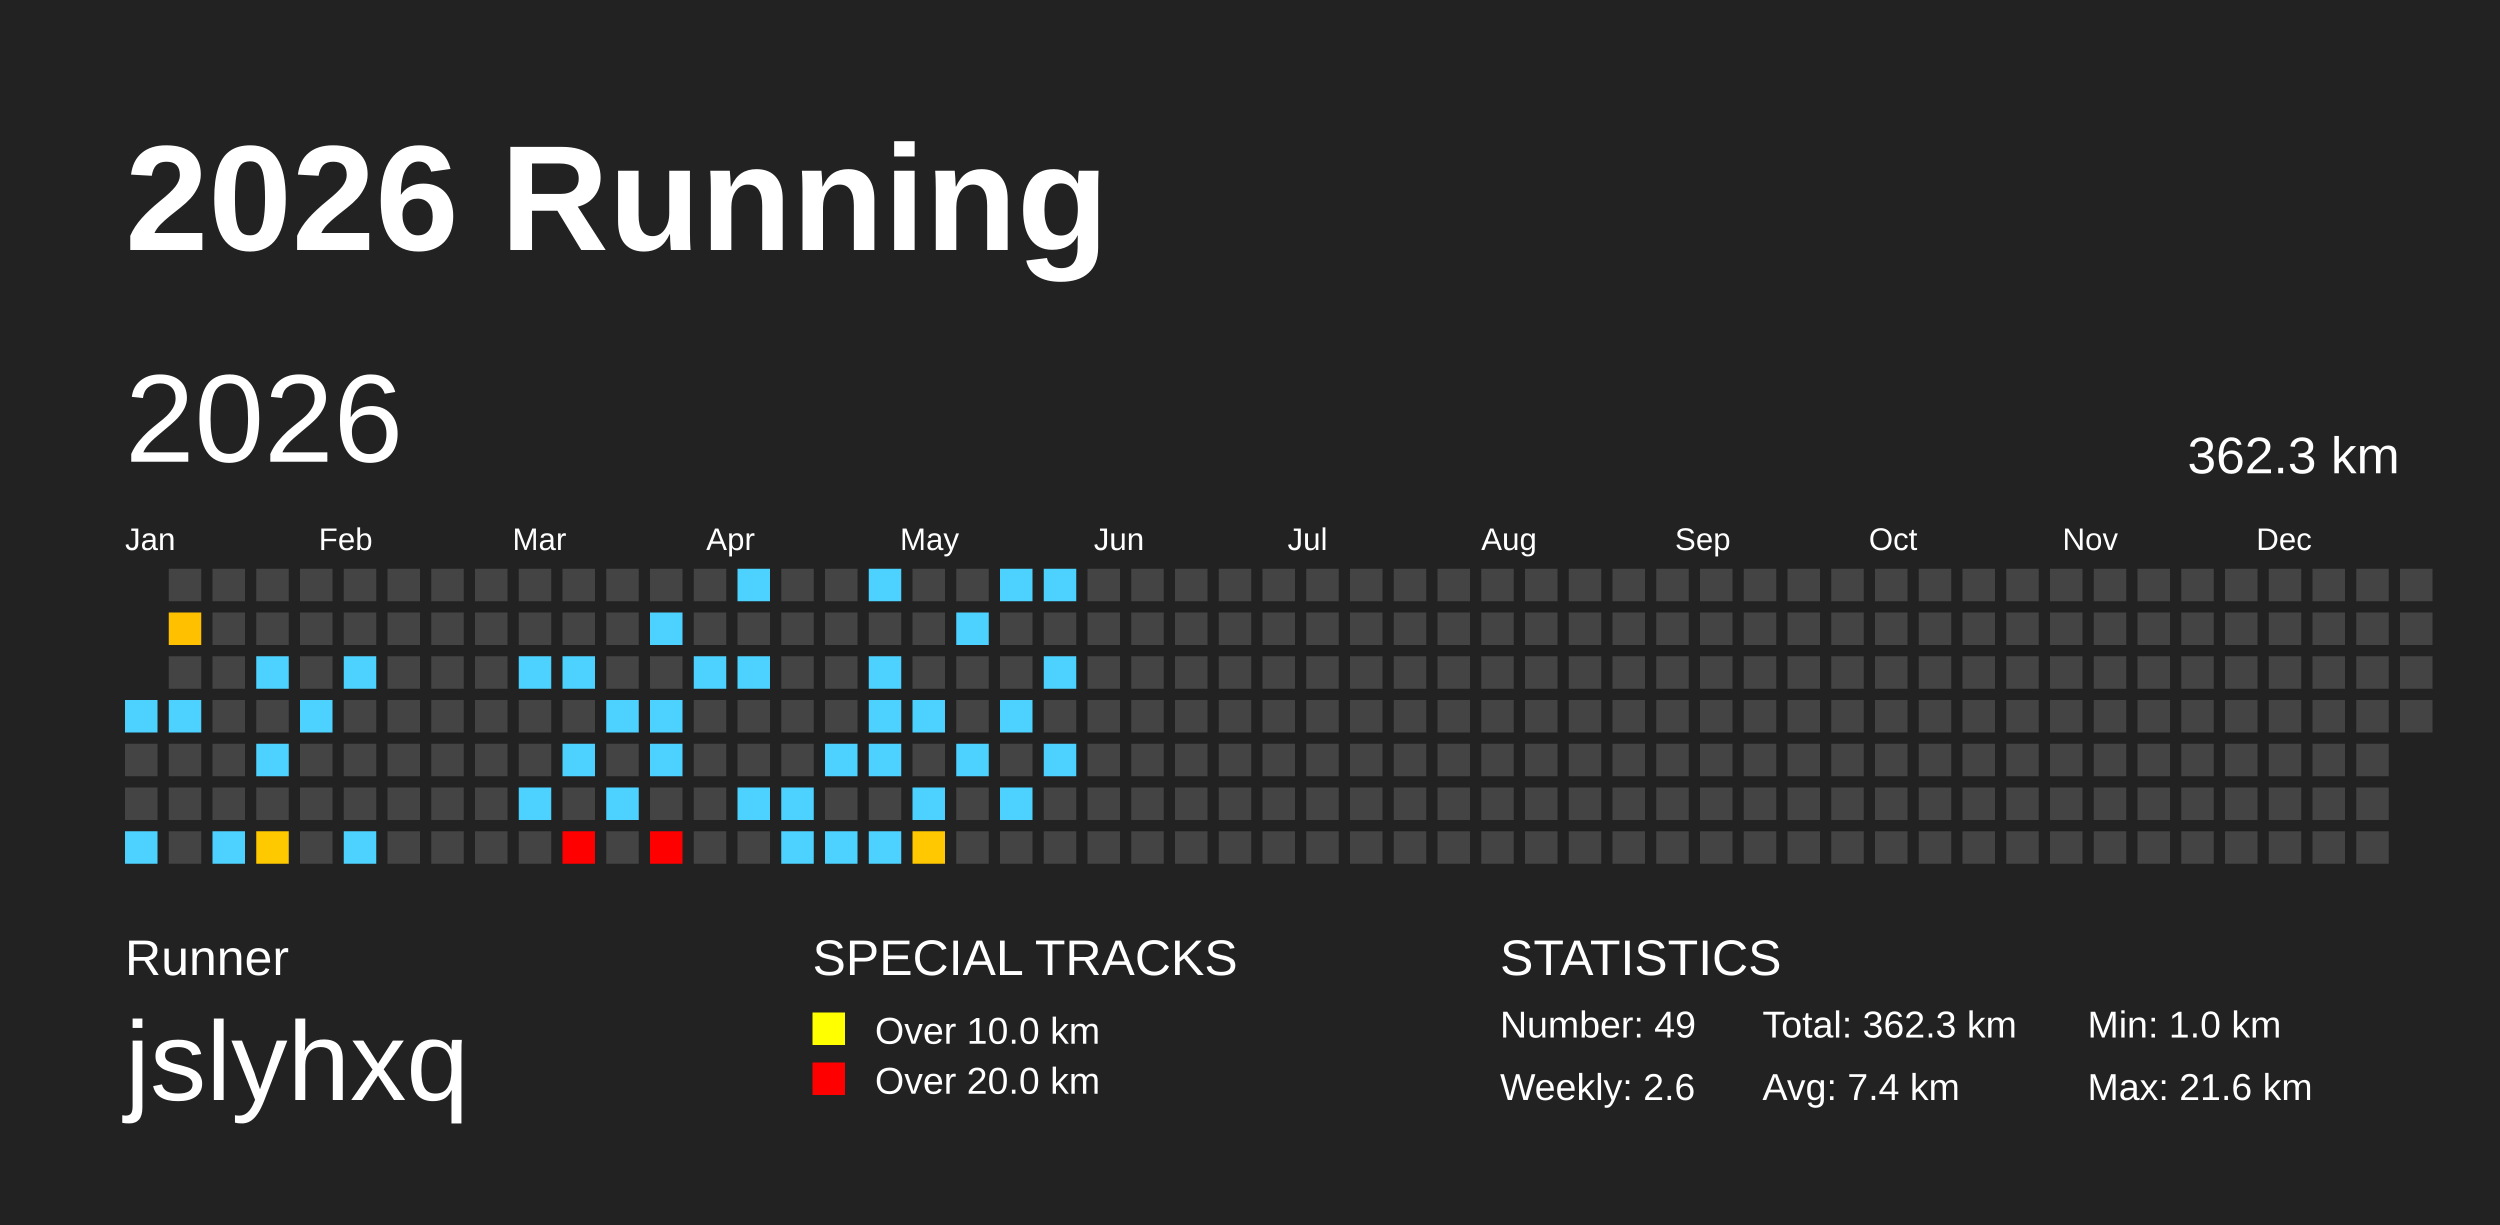
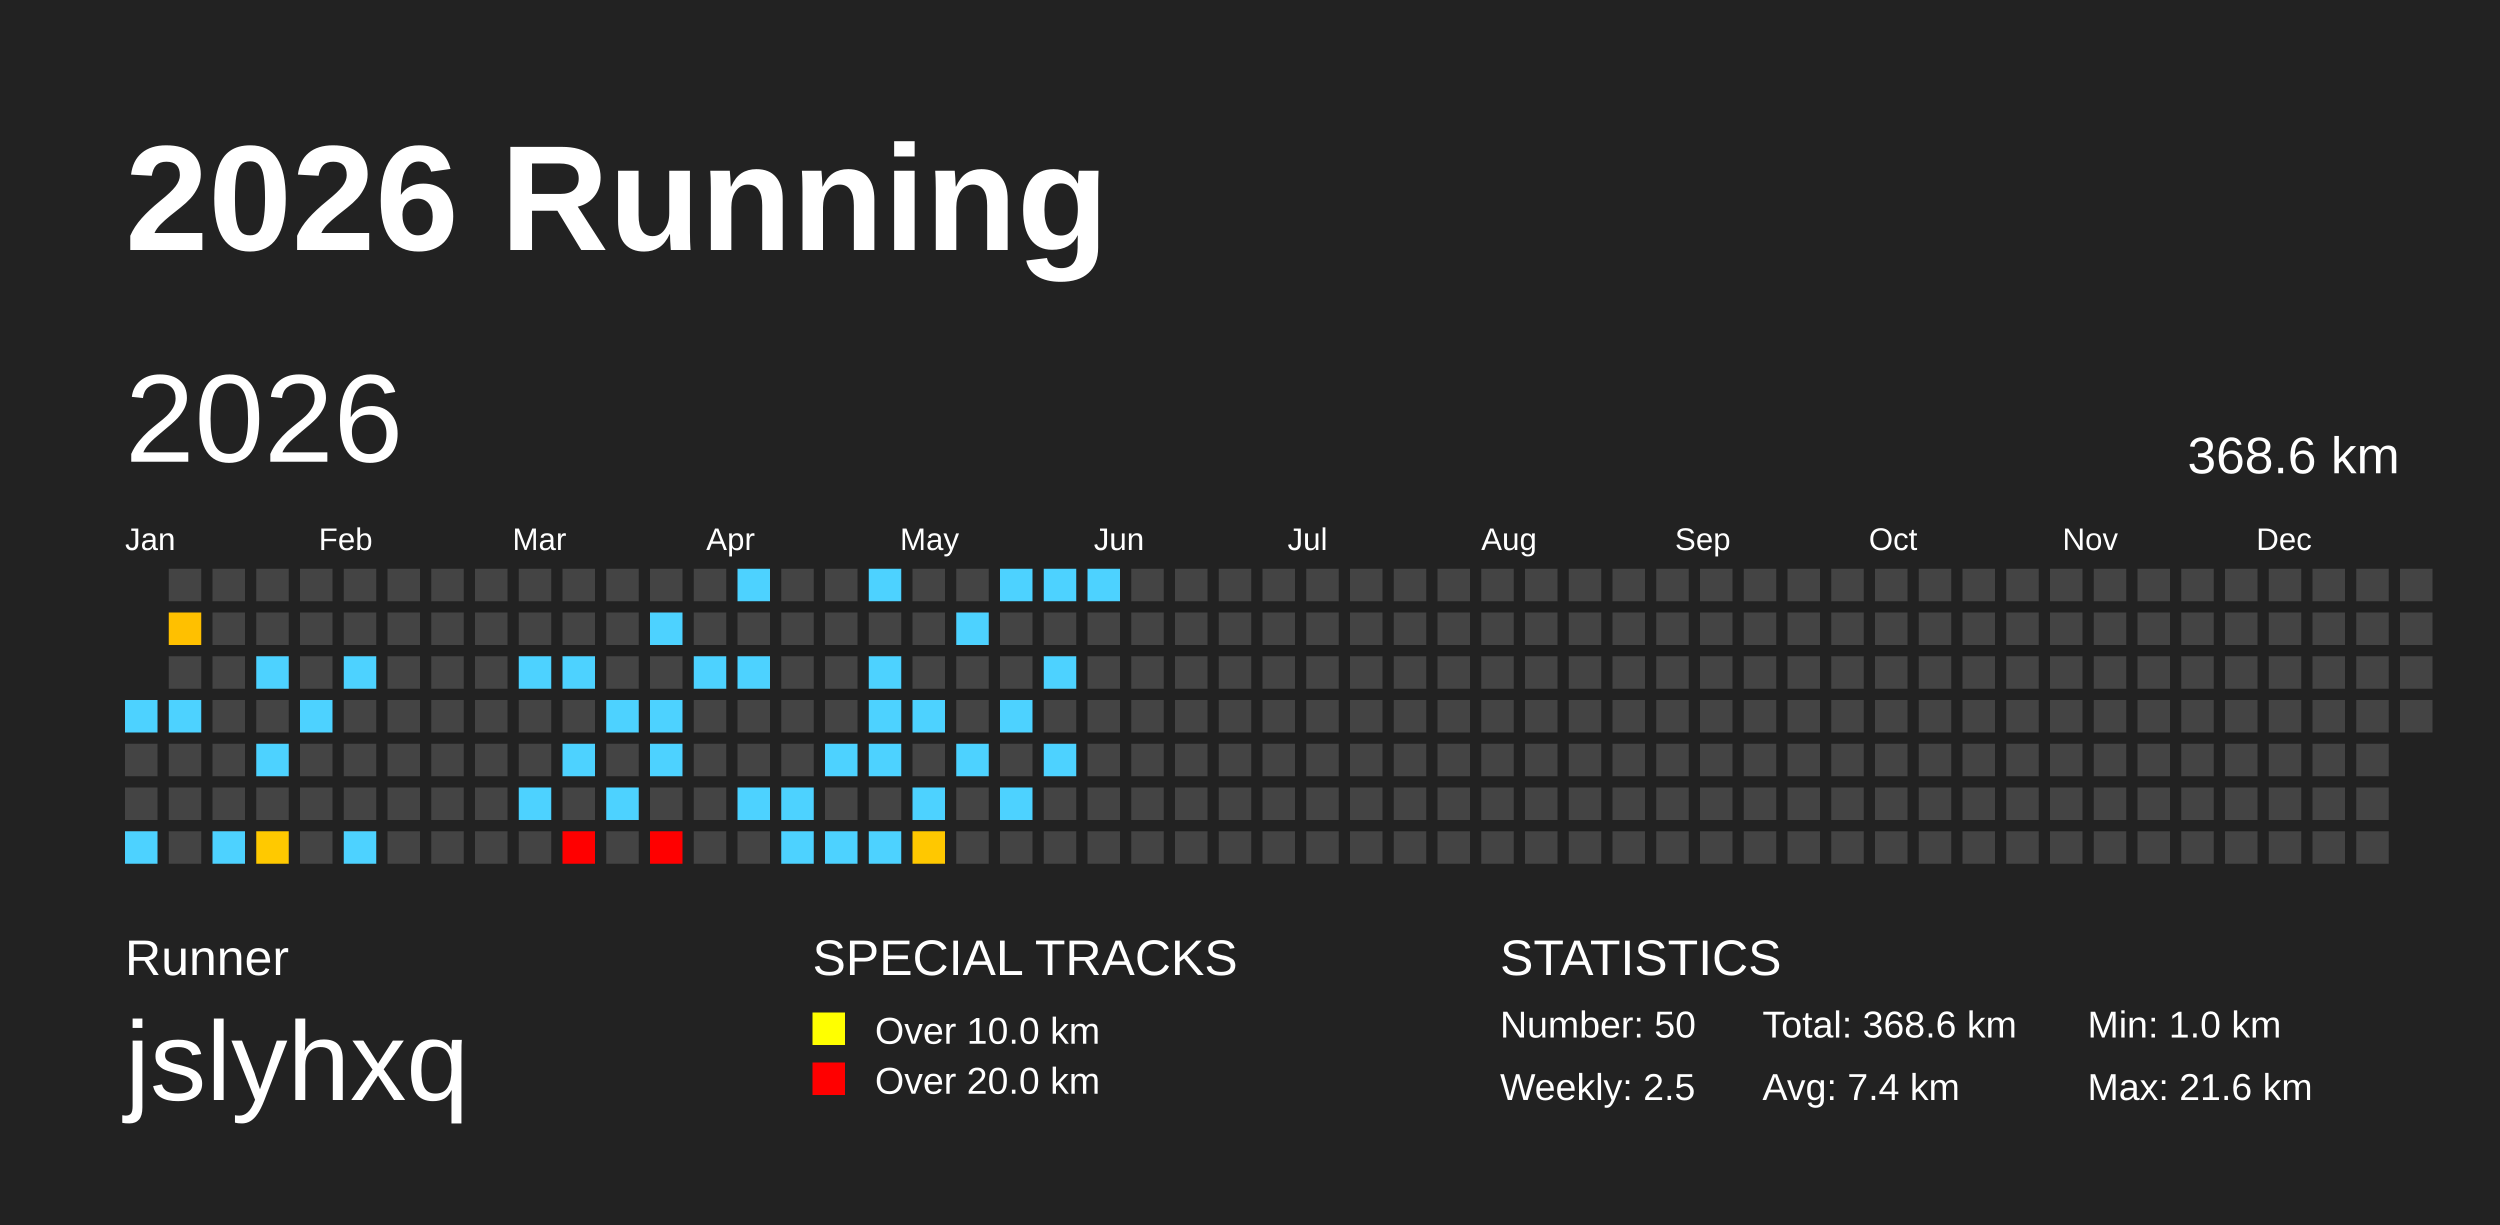
<svg xmlns="http://www.w3.org/2000/svg" baseProfile="full" height="98mm" version="1.1" viewBox="0,0,200,98" width="200mm">
  <defs />
  <rect fill="#222222" height="98" width="200" x="0" y="0" />
  <text fill="#FFFFFF" style="font-size:12px; font-family:Arial; font-weight:bold;" x="10" y="20">2026 Running</text>
  <text fill="#FFFFFF" style="font-size:4px; font-family:Arial" x="10" y="78">Runner</text>
  <text fill="#FFFFFF" style="font-size:9px; font-family:Arial" x="10" y="88">jslyhxq</text>
  <text fill="#FFFFFF" style="font-size:4px; font-family:Arial" x="65" y="78">SPECIAL TRACKS</text>
  <rect fill="yellow" height="2.6" width="2.6" x="65" y="81" />
  <text fill="#FFFFFF" style="font-size:3px; font-family:Arial" x="70" y="83.5">Over 10.0 km</text>
  <rect fill="red" height="2.6" width="2.6" x="65" y="85" />
  <text fill="#FFFFFF" style="font-size:3px; font-family:Arial" x="70" y="87.5">Over 20.0 km</text>
  <text fill="#FFFFFF" style="font-size:4px; font-family:Arial" x="120" y="78">STATISTICS</text>
-   <text fill="#FFFFFF" style="font-size:3px; font-family:Arial" x="120" y="83">Number: 49</text>
-   <text fill="#FFFFFF" style="font-size:3px; font-family:Arial" x="120" y="88">Weekly: 2.6</text>
-   <text fill="#FFFFFF" style="font-size:3px; font-family:Arial" x="141" y="83">Total: 362.3 km</text>
+   <text fill="#FFFFFF" style="font-size:3px; font-family:Arial" x="120" y="83">Number: 50</text>
+   <text fill="#FFFFFF" style="font-size:3px; font-family:Arial" x="120" y="88">Weekly: 2.5</text>
+   <text fill="#FFFFFF" style="font-size:3px; font-family:Arial" x="141" y="83">Total: 368.6 km</text>
  <text fill="#FFFFFF" style="font-size:3px; font-family:Arial" x="141" y="88">Avg: 7.4 km</text>
  <text fill="#FFFFFF" style="font-size:3px; font-family:Arial" x="167" y="83">Min: 1.0 km</text>
  <text fill="#FFFFFF" style="font-size:3px; font-family:Arial" x="167" y="88">Max: 21.6 km</text>
  <text dominant-baseline="hanging" fill="#FFFFFF" style="font-size:10.0px; font-family:Arial;" x="10" y="30">2026</text>
-   <text dominant-baseline="hanging" fill="#FFFFFF" style="font-size:4.125px; font-family:Arial;" x="175" y="35">362.3 km</text>
+   <text dominant-baseline="hanging" fill="#FFFFFF" style="font-size:4.125px; font-family:Arial;" x="175" y="35">368.6 km</text>
  <text fill="#FFFFFF" style="font-size:2.5px; font-family:Arial" x="10.0" y="44">Jan</text>
  <text fill="#FFFFFF" style="font-size:2.5px; font-family:Arial" x="25.5" y="44">Feb</text>
  <text fill="#FFFFFF" style="font-size:2.5px; font-family:Arial" x="41.0" y="44">Mar</text>
  <text fill="#FFFFFF" style="font-size:2.5px; font-family:Arial" x="56.5" y="44">Apr</text>
  <text fill="#FFFFFF" style="font-size:2.5px; font-family:Arial" x="72.0" y="44">May</text>
  <text fill="#FFFFFF" style="font-size:2.5px; font-family:Arial" x="87.5" y="44">Jun</text>
  <text fill="#FFFFFF" style="font-size:2.5px; font-family:Arial" x="103.0" y="44">Jul</text>
  <text fill="#FFFFFF" style="font-size:2.5px; font-family:Arial" x="118.5" y="44">Aug</text>
  <text fill="#FFFFFF" style="font-size:2.5px; font-family:Arial" x="134.0" y="44">Sep</text>
  <text fill="#FFFFFF" style="font-size:2.5px; font-family:Arial" x="149.5" y="44">Oct</text>
  <text fill="#FFFFFF" style="font-size:2.5px; font-family:Arial" x="165.0" y="44">Nov</text>
  <text fill="#FFFFFF" style="font-size:2.5px; font-family:Arial" x="180.5" y="44">Dec</text>
  <rect fill="#4dd2ff" height="2.6" width="2.6" x="10.0" y="56.0" />
  <rect fill="#444444" height="2.6" width="2.6" x="10.0" y="59.5" />
  <rect fill="#444444" height="2.6" width="2.6" x="10.0" y="63.0" />
  <rect fill="#4dd2ff" height="2.6" width="2.6" x="10.0" y="66.5" />
  <rect fill="#444444" height="2.6" width="2.6" x="13.5" y="45.5" />
  <rect fill="#ffc000" height="2.6" width="2.6" x="13.5" y="49.0" />
  <rect fill="#444444" height="2.6" width="2.6" x="13.5" y="52.5" />
  <rect fill="#4dd2ff" height="2.6" width="2.6" x="13.5" y="56.0" />
  <rect fill="#444444" height="2.6" width="2.6" x="13.5" y="59.5" />
  <rect fill="#444444" height="2.6" width="2.6" x="13.5" y="63.0" />
  <rect fill="#444444" height="2.6" width="2.6" x="13.5" y="66.5" />
  <rect fill="#444444" height="2.6" width="2.6" x="17.0" y="45.5" />
  <rect fill="#444444" height="2.6" width="2.6" x="17.0" y="49.0" />
  <rect fill="#444444" height="2.6" width="2.6" x="17.0" y="52.5" />
  <rect fill="#444444" height="2.6" width="2.6" x="17.0" y="56.0" />
  <rect fill="#444444" height="2.6" width="2.6" x="17.0" y="59.5" />
  <rect fill="#444444" height="2.6" width="2.6" x="17.0" y="63.0" />
  <rect fill="#4dd2ff" height="2.6" width="2.6" x="17.0" y="66.5" />
  <rect fill="#444444" height="2.6" width="2.6" x="20.5" y="45.5" />
  <rect fill="#444444" height="2.6" width="2.6" x="20.5" y="49.0" />
  <rect fill="#4dd2ff" height="2.6" width="2.6" x="20.5" y="52.5" />
  <rect fill="#444444" height="2.6" width="2.6" x="20.5" y="56.0" />
  <rect fill="#4dd2ff" height="2.6" width="2.6" x="20.5" y="59.5" />
  <rect fill="#444444" height="2.6" width="2.6" x="20.5" y="63.0" />
  <rect fill="#ffc900" height="2.6" width="2.6" x="20.5" y="66.5" />
  <rect fill="#444444" height="2.6" width="2.6" x="24.0" y="45.5" />
  <rect fill="#444444" height="2.6" width="2.6" x="24.0" y="49.0" />
  <rect fill="#444444" height="2.6" width="2.6" x="24.0" y="52.5" />
  <rect fill="#4dd2ff" height="2.6" width="2.6" x="24.0" y="56.0" />
  <rect fill="#444444" height="2.6" width="2.6" x="24.0" y="59.5" />
  <rect fill="#444444" height="2.6" width="2.6" x="24.0" y="63.0" />
  <rect fill="#444444" height="2.6" width="2.6" x="24.0" y="66.5" />
  <rect fill="#444444" height="2.6" width="2.6" x="27.5" y="45.5" />
  <rect fill="#444444" height="2.6" width="2.6" x="27.5" y="49.0" />
  <rect fill="#4dd2ff" height="2.6" width="2.6" x="27.5" y="52.5" />
  <rect fill="#444444" height="2.6" width="2.6" x="27.5" y="56.0" />
  <rect fill="#444444" height="2.6" width="2.6" x="27.5" y="59.5" />
  <rect fill="#444444" height="2.6" width="2.6" x="27.5" y="63.0" />
  <rect fill="#4dd2ff" height="2.6" width="2.6" x="27.5" y="66.5" />
  <rect fill="#444444" height="2.6" width="2.6" x="31.0" y="45.5" />
  <rect fill="#444444" height="2.6" width="2.6" x="31.0" y="49.0" />
  <rect fill="#444444" height="2.6" width="2.6" x="31.0" y="52.5" />
  <rect fill="#444444" height="2.6" width="2.6" x="31.0" y="56.0" />
  <rect fill="#444444" height="2.6" width="2.6" x="31.0" y="59.5" />
  <rect fill="#444444" height="2.6" width="2.6" x="31.0" y="63.0" />
  <rect fill="#444444" height="2.6" width="2.6" x="31.0" y="66.5" />
  <rect fill="#444444" height="2.6" width="2.6" x="34.5" y="45.5" />
  <rect fill="#444444" height="2.6" width="2.6" x="34.5" y="49.0" />
  <rect fill="#444444" height="2.6" width="2.6" x="34.5" y="52.5" />
  <rect fill="#444444" height="2.6" width="2.6" x="34.5" y="56.0" />
  <rect fill="#444444" height="2.6" width="2.6" x="34.5" y="59.5" />
  <rect fill="#444444" height="2.6" width="2.6" x="34.5" y="63.0" />
  <rect fill="#444444" height="2.6" width="2.6" x="34.5" y="66.5" />
  <rect fill="#444444" height="2.6" width="2.6" x="38.0" y="45.5" />
  <rect fill="#444444" height="2.6" width="2.6" x="38.0" y="49.0" />
  <rect fill="#444444" height="2.6" width="2.6" x="38.0" y="52.5" />
  <rect fill="#444444" height="2.6" width="2.6" x="38.0" y="56.0" />
  <rect fill="#444444" height="2.6" width="2.6" x="38.0" y="59.5" />
  <rect fill="#444444" height="2.6" width="2.6" x="38.0" y="63.0" />
  <rect fill="#444444" height="2.6" width="2.6" x="38.0" y="66.5" />
  <rect fill="#444444" height="2.6" width="2.6" x="41.5" y="45.5" />
  <rect fill="#444444" height="2.6" width="2.6" x="41.5" y="49.0" />
  <rect fill="#4dd2ff" height="2.6" width="2.6" x="41.5" y="52.5" />
  <rect fill="#444444" height="2.6" width="2.6" x="41.5" y="56.0" />
  <rect fill="#444444" height="2.6" width="2.6" x="41.5" y="59.5" />
  <rect fill="#4dd2ff" height="2.6" width="2.6" x="41.5" y="63.0" />
  <rect fill="#444444" height="2.6" width="2.6" x="41.5" y="66.5" />
  <rect fill="#444444" height="2.6" width="2.6" x="45.0" y="45.5" />
  <rect fill="#444444" height="2.6" width="2.6" x="45.0" y="49.0" />
  <rect fill="#4dd2ff" height="2.6" width="2.6" x="45.0" y="52.5" />
  <rect fill="#444444" height="2.6" width="2.6" x="45.0" y="56.0" />
  <rect fill="#4dd2ff" height="2.6" width="2.6" x="45.0" y="59.5" />
  <rect fill="#444444" height="2.6" width="2.6" x="45.0" y="63.0" />
  <rect fill="red" height="2.6" width="2.6" x="45.0" y="66.5" />
  <rect fill="#444444" height="2.6" width="2.6" x="48.5" y="45.5" />
  <rect fill="#444444" height="2.6" width="2.6" x="48.5" y="49.0" />
  <rect fill="#444444" height="2.6" width="2.6" x="48.5" y="52.5" />
  <rect fill="#4dd2ff" height="2.6" width="2.6" x="48.5" y="56.0" />
  <rect fill="#444444" height="2.6" width="2.6" x="48.5" y="59.5" />
  <rect fill="#4dd2ff" height="2.6" width="2.6" x="48.5" y="63.0" />
  <rect fill="#444444" height="2.6" width="2.6" x="48.5" y="66.5" />
  <rect fill="#444444" height="2.6" width="2.6" x="52.0" y="45.5" />
  <rect fill="#4dd2ff" height="2.6" width="2.6" x="52.0" y="49.0" />
  <rect fill="#444444" height="2.6" width="2.6" x="52.0" y="52.5" />
  <rect fill="#4dd2ff" height="2.6" width="2.6" x="52.0" y="56.0" />
  <rect fill="#4dd2ff" height="2.6" width="2.6" x="52.0" y="59.5" />
  <rect fill="#444444" height="2.6" width="2.6" x="52.0" y="63.0" />
  <rect fill="red" height="2.6" width="2.6" x="52.0" y="66.5" />
  <rect fill="#444444" height="2.6" width="2.6" x="55.5" y="45.5" />
  <rect fill="#444444" height="2.6" width="2.6" x="55.5" y="49.0" />
  <rect fill="#4dd2ff" height="2.6" width="2.6" x="55.5" y="52.5" />
  <rect fill="#444444" height="2.6" width="2.6" x="55.5" y="56.0" />
  <rect fill="#444444" height="2.6" width="2.6" x="55.5" y="59.5" />
  <rect fill="#444444" height="2.6" width="2.6" x="55.5" y="63.0" />
  <rect fill="#444444" height="2.6" width="2.6" x="55.5" y="66.5" />
  <rect fill="#4dd2ff" height="2.6" width="2.6" x="59.0" y="45.5" />
  <rect fill="#444444" height="2.6" width="2.6" x="59.0" y="49.0" />
  <rect fill="#4dd2ff" height="2.6" width="2.6" x="59.0" y="52.5" />
  <rect fill="#444444" height="2.6" width="2.6" x="59.0" y="56.0" />
  <rect fill="#444444" height="2.6" width="2.6" x="59.0" y="59.5" />
  <rect fill="#4dd2ff" height="2.6" width="2.6" x="59.0" y="63.0" />
  <rect fill="#444444" height="2.6" width="2.6" x="59.0" y="66.5" />
  <rect fill="#444444" height="2.6" width="2.6" x="62.5" y="45.5" />
  <rect fill="#444444" height="2.6" width="2.6" x="62.5" y="49.0" />
  <rect fill="#444444" height="2.6" width="2.6" x="62.5" y="52.5" />
  <rect fill="#444444" height="2.6" width="2.6" x="62.5" y="56.0" />
  <rect fill="#444444" height="2.6" width="2.6" x="62.5" y="59.5" />
  <rect fill="#4dd2ff" height="2.6" width="2.6" x="62.5" y="63.0" />
  <rect fill="#4dd2ff" height="2.6" width="2.6" x="62.5" y="66.5" />
  <rect fill="#444444" height="2.6" width="2.6" x="66.0" y="45.5" />
  <rect fill="#444444" height="2.6" width="2.6" x="66.0" y="49.0" />
  <rect fill="#444444" height="2.6" width="2.6" x="66.0" y="52.5" />
  <rect fill="#444444" height="2.6" width="2.6" x="66.0" y="56.0" />
  <rect fill="#4dd2ff" height="2.6" width="2.6" x="66.0" y="59.5" />
  <rect fill="#444444" height="2.6" width="2.6" x="66.0" y="63.0" />
  <rect fill="#4dd2ff" height="2.6" width="2.6" x="66.0" y="66.5" />
  <rect fill="#4dd2ff" height="2.6" width="2.6" x="69.5" y="45.5" />
  <rect fill="#444444" height="2.6" width="2.6" x="69.5" y="49.0" />
  <rect fill="#4dd2ff" height="2.6" width="2.6" x="69.5" y="52.5" />
  <rect fill="#4dd2ff" height="2.6" width="2.6" x="69.5" y="56.0" />
  <rect fill="#4dd2ff" height="2.6" width="2.6" x="69.5" y="59.5" />
  <rect fill="#444444" height="2.6" width="2.6" x="69.5" y="63.0" />
  <rect fill="#4dd2ff" height="2.6" width="2.6" x="69.5" y="66.5" />
  <rect fill="#444444" height="2.6" width="2.6" x="73.0" y="45.5" />
  <rect fill="#444444" height="2.6" width="2.6" x="73.0" y="49.0" />
  <rect fill="#444444" height="2.6" width="2.6" x="73.0" y="52.5" />
  <rect fill="#4dd2ff" height="2.6" width="2.6" x="73.0" y="56.0" />
  <rect fill="#444444" height="2.6" width="2.6" x="73.0" y="59.5" />
  <rect fill="#4dd2ff" height="2.6" width="2.6" x="73.0" y="63.0" />
  <rect fill="#ffc800" height="2.6" width="2.6" x="73.0" y="66.5" />
  <rect fill="#444444" height="2.6" width="2.6" x="76.5" y="45.5" />
  <rect fill="#4dd2ff" height="2.6" width="2.6" x="76.5" y="49.0" />
  <rect fill="#444444" height="2.6" width="2.6" x="76.5" y="52.5" />
  <rect fill="#444444" height="2.6" width="2.6" x="76.5" y="56.0" />
  <rect fill="#4dd2ff" height="2.6" width="2.6" x="76.5" y="59.5" />
  <rect fill="#444444" height="2.6" width="2.6" x="76.5" y="63.0" />
  <rect fill="#444444" height="2.6" width="2.6" x="76.5" y="66.5" />
  <rect fill="#4dd2ff" height="2.6" width="2.6" x="80.0" y="45.5" />
  <rect fill="#444444" height="2.6" width="2.6" x="80.0" y="49.0" />
  <rect fill="#444444" height="2.6" width="2.6" x="80.0" y="52.5" />
  <rect fill="#4dd2ff" height="2.6" width="2.6" x="80.0" y="56.0" />
  <rect fill="#444444" height="2.6" width="2.6" x="80.0" y="59.5" />
  <rect fill="#4dd2ff" height="2.6" width="2.6" x="80.0" y="63.0" />
  <rect fill="#444444" height="2.6" width="2.6" x="80.0" y="66.5" />
  <rect fill="#4dd2ff" height="2.6" width="2.6" x="83.5" y="45.5" />
  <rect fill="#444444" height="2.6" width="2.6" x="83.5" y="49.0" />
  <rect fill="#4dd2ff" height="2.6" width="2.6" x="83.5" y="52.5" />
  <rect fill="#444444" height="2.6" width="2.6" x="83.5" y="56.0" />
  <rect fill="#4dd2ff" height="2.6" width="2.6" x="83.5" y="59.5" />
  <rect fill="#444444" height="2.6" width="2.6" x="83.5" y="63.0" />
  <rect fill="#444444" height="2.6" width="2.6" x="83.5" y="66.5" />
-   <rect fill="#444444" height="2.6" width="2.6" x="87.0" y="45.5" />
+   <rect fill="#4dd2ff" height="2.6" width="2.6" x="87.0" y="45.5" />
  <rect fill="#444444" height="2.6" width="2.6" x="87.0" y="49.0" />
  <rect fill="#444444" height="2.6" width="2.6" x="87.0" y="52.5" />
  <rect fill="#444444" height="2.6" width="2.6" x="87.0" y="56.0" />
  <rect fill="#444444" height="2.6" width="2.6" x="87.0" y="59.5" />
  <rect fill="#444444" height="2.6" width="2.6" x="87.0" y="63.0" />
  <rect fill="#444444" height="2.6" width="2.6" x="87.0" y="66.5" />
  <rect fill="#444444" height="2.6" width="2.6" x="90.5" y="45.5" />
  <rect fill="#444444" height="2.6" width="2.6" x="90.5" y="49.0" />
  <rect fill="#444444" height="2.6" width="2.6" x="90.5" y="52.5" />
  <rect fill="#444444" height="2.6" width="2.6" x="90.5" y="56.0" />
  <rect fill="#444444" height="2.6" width="2.6" x="90.5" y="59.5" />
  <rect fill="#444444" height="2.6" width="2.6" x="90.5" y="63.0" />
  <rect fill="#444444" height="2.6" width="2.6" x="90.5" y="66.5" />
  <rect fill="#444444" height="2.6" width="2.6" x="94.0" y="45.5" />
  <rect fill="#444444" height="2.6" width="2.6" x="94.0" y="49.0" />
  <rect fill="#444444" height="2.6" width="2.6" x="94.0" y="52.5" />
  <rect fill="#444444" height="2.6" width="2.6" x="94.0" y="56.0" />
  <rect fill="#444444" height="2.6" width="2.6" x="94.0" y="59.5" />
  <rect fill="#444444" height="2.6" width="2.6" x="94.0" y="63.0" />
  <rect fill="#444444" height="2.6" width="2.6" x="94.0" y="66.5" />
  <rect fill="#444444" height="2.6" width="2.6" x="97.5" y="45.5" />
  <rect fill="#444444" height="2.6" width="2.6" x="97.5" y="49.0" />
  <rect fill="#444444" height="2.6" width="2.6" x="97.5" y="52.5" />
  <rect fill="#444444" height="2.6" width="2.6" x="97.5" y="56.0" />
  <rect fill="#444444" height="2.6" width="2.6" x="97.5" y="59.5" />
  <rect fill="#444444" height="2.6" width="2.6" x="97.5" y="63.0" />
  <rect fill="#444444" height="2.6" width="2.6" x="97.5" y="66.5" />
  <rect fill="#444444" height="2.6" width="2.6" x="101.0" y="45.5" />
  <rect fill="#444444" height="2.6" width="2.6" x="101.0" y="49.0" />
  <rect fill="#444444" height="2.6" width="2.6" x="101.0" y="52.5" />
  <rect fill="#444444" height="2.6" width="2.6" x="101.0" y="56.0" />
  <rect fill="#444444" height="2.6" width="2.6" x="101.0" y="59.5" />
  <rect fill="#444444" height="2.6" width="2.6" x="101.0" y="63.0" />
  <rect fill="#444444" height="2.6" width="2.6" x="101.0" y="66.5" />
  <rect fill="#444444" height="2.6" width="2.6" x="104.5" y="45.5" />
  <rect fill="#444444" height="2.6" width="2.6" x="104.5" y="49.0" />
  <rect fill="#444444" height="2.6" width="2.6" x="104.5" y="52.5" />
  <rect fill="#444444" height="2.6" width="2.6" x="104.5" y="56.0" />
  <rect fill="#444444" height="2.6" width="2.6" x="104.5" y="59.5" />
  <rect fill="#444444" height="2.6" width="2.6" x="104.5" y="63.0" />
  <rect fill="#444444" height="2.6" width="2.6" x="104.5" y="66.5" />
  <rect fill="#444444" height="2.6" width="2.6" x="108.0" y="45.5" />
  <rect fill="#444444" height="2.6" width="2.6" x="108.0" y="49.0" />
  <rect fill="#444444" height="2.6" width="2.6" x="108.0" y="52.5" />
  <rect fill="#444444" height="2.6" width="2.6" x="108.0" y="56.0" />
  <rect fill="#444444" height="2.6" width="2.6" x="108.0" y="59.5" />
  <rect fill="#444444" height="2.6" width="2.6" x="108.0" y="63.0" />
  <rect fill="#444444" height="2.6" width="2.6" x="108.0" y="66.5" />
  <rect fill="#444444" height="2.6" width="2.6" x="111.5" y="45.5" />
  <rect fill="#444444" height="2.6" width="2.6" x="111.5" y="49.0" />
  <rect fill="#444444" height="2.6" width="2.6" x="111.5" y="52.5" />
  <rect fill="#444444" height="2.6" width="2.6" x="111.5" y="56.0" />
  <rect fill="#444444" height="2.6" width="2.6" x="111.5" y="59.5" />
  <rect fill="#444444" height="2.6" width="2.6" x="111.5" y="63.0" />
  <rect fill="#444444" height="2.6" width="2.6" x="111.5" y="66.5" />
  <rect fill="#444444" height="2.6" width="2.6" x="115.0" y="45.5" />
  <rect fill="#444444" height="2.6" width="2.6" x="115.0" y="49.0" />
  <rect fill="#444444" height="2.6" width="2.6" x="115.0" y="52.5" />
  <rect fill="#444444" height="2.6" width="2.6" x="115.0" y="56.0" />
  <rect fill="#444444" height="2.6" width="2.6" x="115.0" y="59.5" />
  <rect fill="#444444" height="2.6" width="2.6" x="115.0" y="63.0" />
  <rect fill="#444444" height="2.6" width="2.6" x="115.0" y="66.5" />
  <rect fill="#444444" height="2.6" width="2.6" x="118.5" y="45.5" />
  <rect fill="#444444" height="2.6" width="2.6" x="118.5" y="49.0" />
  <rect fill="#444444" height="2.6" width="2.6" x="118.5" y="52.5" />
  <rect fill="#444444" height="2.6" width="2.6" x="118.5" y="56.0" />
  <rect fill="#444444" height="2.6" width="2.6" x="118.5" y="59.5" />
  <rect fill="#444444" height="2.6" width="2.6" x="118.5" y="63.0" />
  <rect fill="#444444" height="2.6" width="2.6" x="118.5" y="66.5" />
  <rect fill="#444444" height="2.6" width="2.6" x="122.0" y="45.5" />
  <rect fill="#444444" height="2.6" width="2.6" x="122.0" y="49.0" />
  <rect fill="#444444" height="2.6" width="2.6" x="122.0" y="52.5" />
  <rect fill="#444444" height="2.6" width="2.6" x="122.0" y="56.0" />
  <rect fill="#444444" height="2.6" width="2.6" x="122.0" y="59.5" />
  <rect fill="#444444" height="2.6" width="2.6" x="122.0" y="63.0" />
  <rect fill="#444444" height="2.6" width="2.6" x="122.0" y="66.5" />
  <rect fill="#444444" height="2.6" width="2.6" x="125.5" y="45.5" />
  <rect fill="#444444" height="2.6" width="2.6" x="125.5" y="49.0" />
  <rect fill="#444444" height="2.6" width="2.6" x="125.5" y="52.5" />
  <rect fill="#444444" height="2.6" width="2.6" x="125.5" y="56.0" />
  <rect fill="#444444" height="2.6" width="2.6" x="125.5" y="59.5" />
  <rect fill="#444444" height="2.6" width="2.6" x="125.5" y="63.0" />
  <rect fill="#444444" height="2.6" width="2.6" x="125.5" y="66.5" />
  <rect fill="#444444" height="2.6" width="2.6" x="129.0" y="45.5" />
  <rect fill="#444444" height="2.6" width="2.6" x="129.0" y="49.0" />
  <rect fill="#444444" height="2.6" width="2.6" x="129.0" y="52.5" />
  <rect fill="#444444" height="2.6" width="2.6" x="129.0" y="56.0" />
  <rect fill="#444444" height="2.6" width="2.6" x="129.0" y="59.5" />
  <rect fill="#444444" height="2.6" width="2.6" x="129.0" y="63.0" />
  <rect fill="#444444" height="2.6" width="2.6" x="129.0" y="66.5" />
  <rect fill="#444444" height="2.6" width="2.6" x="132.5" y="45.5" />
  <rect fill="#444444" height="2.6" width="2.6" x="132.5" y="49.0" />
  <rect fill="#444444" height="2.6" width="2.6" x="132.5" y="52.5" />
  <rect fill="#444444" height="2.6" width="2.6" x="132.5" y="56.0" />
  <rect fill="#444444" height="2.6" width="2.6" x="132.5" y="59.5" />
  <rect fill="#444444" height="2.6" width="2.6" x="132.5" y="63.0" />
  <rect fill="#444444" height="2.6" width="2.6" x="132.5" y="66.5" />
  <rect fill="#444444" height="2.6" width="2.6" x="136.0" y="45.5" />
  <rect fill="#444444" height="2.6" width="2.6" x="136.0" y="49.0" />
  <rect fill="#444444" height="2.6" width="2.6" x="136.0" y="52.5" />
  <rect fill="#444444" height="2.6" width="2.6" x="136.0" y="56.0" />
  <rect fill="#444444" height="2.6" width="2.6" x="136.0" y="59.5" />
  <rect fill="#444444" height="2.6" width="2.6" x="136.0" y="63.0" />
  <rect fill="#444444" height="2.6" width="2.6" x="136.0" y="66.5" />
  <rect fill="#444444" height="2.6" width="2.6" x="139.5" y="45.5" />
  <rect fill="#444444" height="2.6" width="2.6" x="139.5" y="49.0" />
  <rect fill="#444444" height="2.6" width="2.6" x="139.5" y="52.5" />
  <rect fill="#444444" height="2.6" width="2.6" x="139.5" y="56.0" />
  <rect fill="#444444" height="2.6" width="2.6" x="139.5" y="59.5" />
  <rect fill="#444444" height="2.6" width="2.6" x="139.5" y="63.0" />
  <rect fill="#444444" height="2.6" width="2.6" x="139.5" y="66.5" />
  <rect fill="#444444" height="2.6" width="2.6" x="143.0" y="45.5" />
  <rect fill="#444444" height="2.6" width="2.6" x="143.0" y="49.0" />
  <rect fill="#444444" height="2.6" width="2.6" x="143.0" y="52.5" />
  <rect fill="#444444" height="2.6" width="2.6" x="143.0" y="56.0" />
  <rect fill="#444444" height="2.6" width="2.6" x="143.0" y="59.5" />
  <rect fill="#444444" height="2.6" width="2.6" x="143.0" y="63.0" />
  <rect fill="#444444" height="2.6" width="2.6" x="143.0" y="66.5" />
  <rect fill="#444444" height="2.6" width="2.6" x="146.5" y="45.5" />
  <rect fill="#444444" height="2.6" width="2.6" x="146.5" y="49.0" />
  <rect fill="#444444" height="2.6" width="2.6" x="146.5" y="52.5" />
  <rect fill="#444444" height="2.6" width="2.6" x="146.5" y="56.0" />
  <rect fill="#444444" height="2.6" width="2.6" x="146.5" y="59.5" />
  <rect fill="#444444" height="2.6" width="2.6" x="146.5" y="63.0" />
  <rect fill="#444444" height="2.6" width="2.6" x="146.5" y="66.5" />
  <rect fill="#444444" height="2.6" width="2.6" x="150.0" y="45.5" />
  <rect fill="#444444" height="2.6" width="2.6" x="150.0" y="49.0" />
  <rect fill="#444444" height="2.6" width="2.6" x="150.0" y="52.5" />
  <rect fill="#444444" height="2.6" width="2.6" x="150.0" y="56.0" />
  <rect fill="#444444" height="2.6" width="2.6" x="150.0" y="59.5" />
  <rect fill="#444444" height="2.6" width="2.6" x="150.0" y="63.0" />
  <rect fill="#444444" height="2.6" width="2.6" x="150.0" y="66.5" />
  <rect fill="#444444" height="2.6" width="2.6" x="153.5" y="45.5" />
  <rect fill="#444444" height="2.6" width="2.6" x="153.5" y="49.0" />
  <rect fill="#444444" height="2.6" width="2.6" x="153.5" y="52.5" />
  <rect fill="#444444" height="2.6" width="2.6" x="153.5" y="56.0" />
  <rect fill="#444444" height="2.6" width="2.6" x="153.5" y="59.5" />
  <rect fill="#444444" height="2.6" width="2.6" x="153.5" y="63.0" />
  <rect fill="#444444" height="2.6" width="2.6" x="153.5" y="66.5" />
  <rect fill="#444444" height="2.6" width="2.6" x="157.0" y="45.5" />
  <rect fill="#444444" height="2.6" width="2.6" x="157.0" y="49.0" />
  <rect fill="#444444" height="2.6" width="2.6" x="157.0" y="52.5" />
  <rect fill="#444444" height="2.6" width="2.6" x="157.0" y="56.0" />
  <rect fill="#444444" height="2.6" width="2.6" x="157.0" y="59.5" />
  <rect fill="#444444" height="2.6" width="2.6" x="157.0" y="63.0" />
  <rect fill="#444444" height="2.6" width="2.6" x="157.0" y="66.5" />
  <rect fill="#444444" height="2.6" width="2.6" x="160.5" y="45.5" />
  <rect fill="#444444" height="2.6" width="2.6" x="160.5" y="49.0" />
  <rect fill="#444444" height="2.6" width="2.6" x="160.5" y="52.5" />
  <rect fill="#444444" height="2.6" width="2.6" x="160.5" y="56.0" />
  <rect fill="#444444" height="2.6" width="2.6" x="160.5" y="59.5" />
  <rect fill="#444444" height="2.6" width="2.6" x="160.5" y="63.0" />
  <rect fill="#444444" height="2.6" width="2.6" x="160.5" y="66.5" />
  <rect fill="#444444" height="2.6" width="2.6" x="164.0" y="45.5" />
  <rect fill="#444444" height="2.6" width="2.6" x="164.0" y="49.0" />
  <rect fill="#444444" height="2.6" width="2.6" x="164.0" y="52.5" />
  <rect fill="#444444" height="2.6" width="2.6" x="164.0" y="56.0" />
  <rect fill="#444444" height="2.6" width="2.6" x="164.0" y="59.5" />
  <rect fill="#444444" height="2.6" width="2.6" x="164.0" y="63.0" />
  <rect fill="#444444" height="2.6" width="2.6" x="164.0" y="66.5" />
  <rect fill="#444444" height="2.6" width="2.6" x="167.5" y="45.5" />
  <rect fill="#444444" height="2.6" width="2.6" x="167.5" y="49.0" />
  <rect fill="#444444" height="2.6" width="2.6" x="167.5" y="52.5" />
  <rect fill="#444444" height="2.6" width="2.6" x="167.5" y="56.0" />
  <rect fill="#444444" height="2.6" width="2.6" x="167.5" y="59.5" />
  <rect fill="#444444" height="2.6" width="2.6" x="167.5" y="63.0" />
  <rect fill="#444444" height="2.6" width="2.6" x="167.5" y="66.5" />
  <rect fill="#444444" height="2.6" width="2.6" x="171.0" y="45.5" />
  <rect fill="#444444" height="2.6" width="2.6" x="171.0" y="49.0" />
  <rect fill="#444444" height="2.6" width="2.6" x="171.0" y="52.5" />
  <rect fill="#444444" height="2.6" width="2.6" x="171.0" y="56.0" />
  <rect fill="#444444" height="2.6" width="2.6" x="171.0" y="59.5" />
  <rect fill="#444444" height="2.6" width="2.6" x="171.0" y="63.0" />
  <rect fill="#444444" height="2.6" width="2.6" x="171.0" y="66.5" />
  <rect fill="#444444" height="2.6" width="2.6" x="174.5" y="45.5" />
  <rect fill="#444444" height="2.6" width="2.6" x="174.5" y="49.0" />
  <rect fill="#444444" height="2.6" width="2.6" x="174.5" y="52.5" />
  <rect fill="#444444" height="2.6" width="2.6" x="174.5" y="56.0" />
  <rect fill="#444444" height="2.6" width="2.6" x="174.5" y="59.5" />
  <rect fill="#444444" height="2.6" width="2.6" x="174.5" y="63.0" />
  <rect fill="#444444" height="2.6" width="2.6" x="174.5" y="66.5" />
  <rect fill="#444444" height="2.6" width="2.6" x="178.0" y="45.5" />
  <rect fill="#444444" height="2.6" width="2.6" x="178.0" y="49.0" />
  <rect fill="#444444" height="2.6" width="2.6" x="178.0" y="52.5" />
  <rect fill="#444444" height="2.6" width="2.6" x="178.0" y="56.0" />
  <rect fill="#444444" height="2.6" width="2.6" x="178.0" y="59.5" />
  <rect fill="#444444" height="2.6" width="2.6" x="178.0" y="63.0" />
  <rect fill="#444444" height="2.6" width="2.6" x="178.0" y="66.5" />
  <rect fill="#444444" height="2.6" width="2.6" x="181.5" y="45.5" />
  <rect fill="#444444" height="2.6" width="2.6" x="181.5" y="49.0" />
  <rect fill="#444444" height="2.6" width="2.6" x="181.5" y="52.5" />
  <rect fill="#444444" height="2.6" width="2.6" x="181.5" y="56.0" />
  <rect fill="#444444" height="2.6" width="2.6" x="181.5" y="59.5" />
  <rect fill="#444444" height="2.6" width="2.6" x="181.5" y="63.0" />
  <rect fill="#444444" height="2.6" width="2.6" x="181.5" y="66.5" />
  <rect fill="#444444" height="2.6" width="2.6" x="185.0" y="45.5" />
  <rect fill="#444444" height="2.6" width="2.6" x="185.0" y="49.0" />
  <rect fill="#444444" height="2.6" width="2.6" x="185.0" y="52.5" />
  <rect fill="#444444" height="2.6" width="2.6" x="185.0" y="56.0" />
  <rect fill="#444444" height="2.6" width="2.6" x="185.0" y="59.5" />
  <rect fill="#444444" height="2.6" width="2.6" x="185.0" y="63.0" />
  <rect fill="#444444" height="2.6" width="2.6" x="185.0" y="66.5" />
  <rect fill="#444444" height="2.6" width="2.6" x="188.5" y="45.5" />
  <rect fill="#444444" height="2.6" width="2.6" x="188.5" y="49.0" />
  <rect fill="#444444" height="2.6" width="2.6" x="188.5" y="52.5" />
  <rect fill="#444444" height="2.6" width="2.6" x="188.5" y="56.0" />
  <rect fill="#444444" height="2.6" width="2.6" x="188.5" y="59.5" />
  <rect fill="#444444" height="2.6" width="2.6" x="188.5" y="63.0" />
  <rect fill="#444444" height="2.6" width="2.6" x="188.5" y="66.5" />
  <rect fill="#444444" height="2.6" width="2.6" x="192.0" y="45.5" />
  <rect fill="#444444" height="2.6" width="2.6" x="192.0" y="49.0" />
  <rect fill="#444444" height="2.6" width="2.6" x="192.0" y="52.5" />
  <rect fill="#444444" height="2.6" width="2.6" x="192.0" y="56.0" />
</svg>
